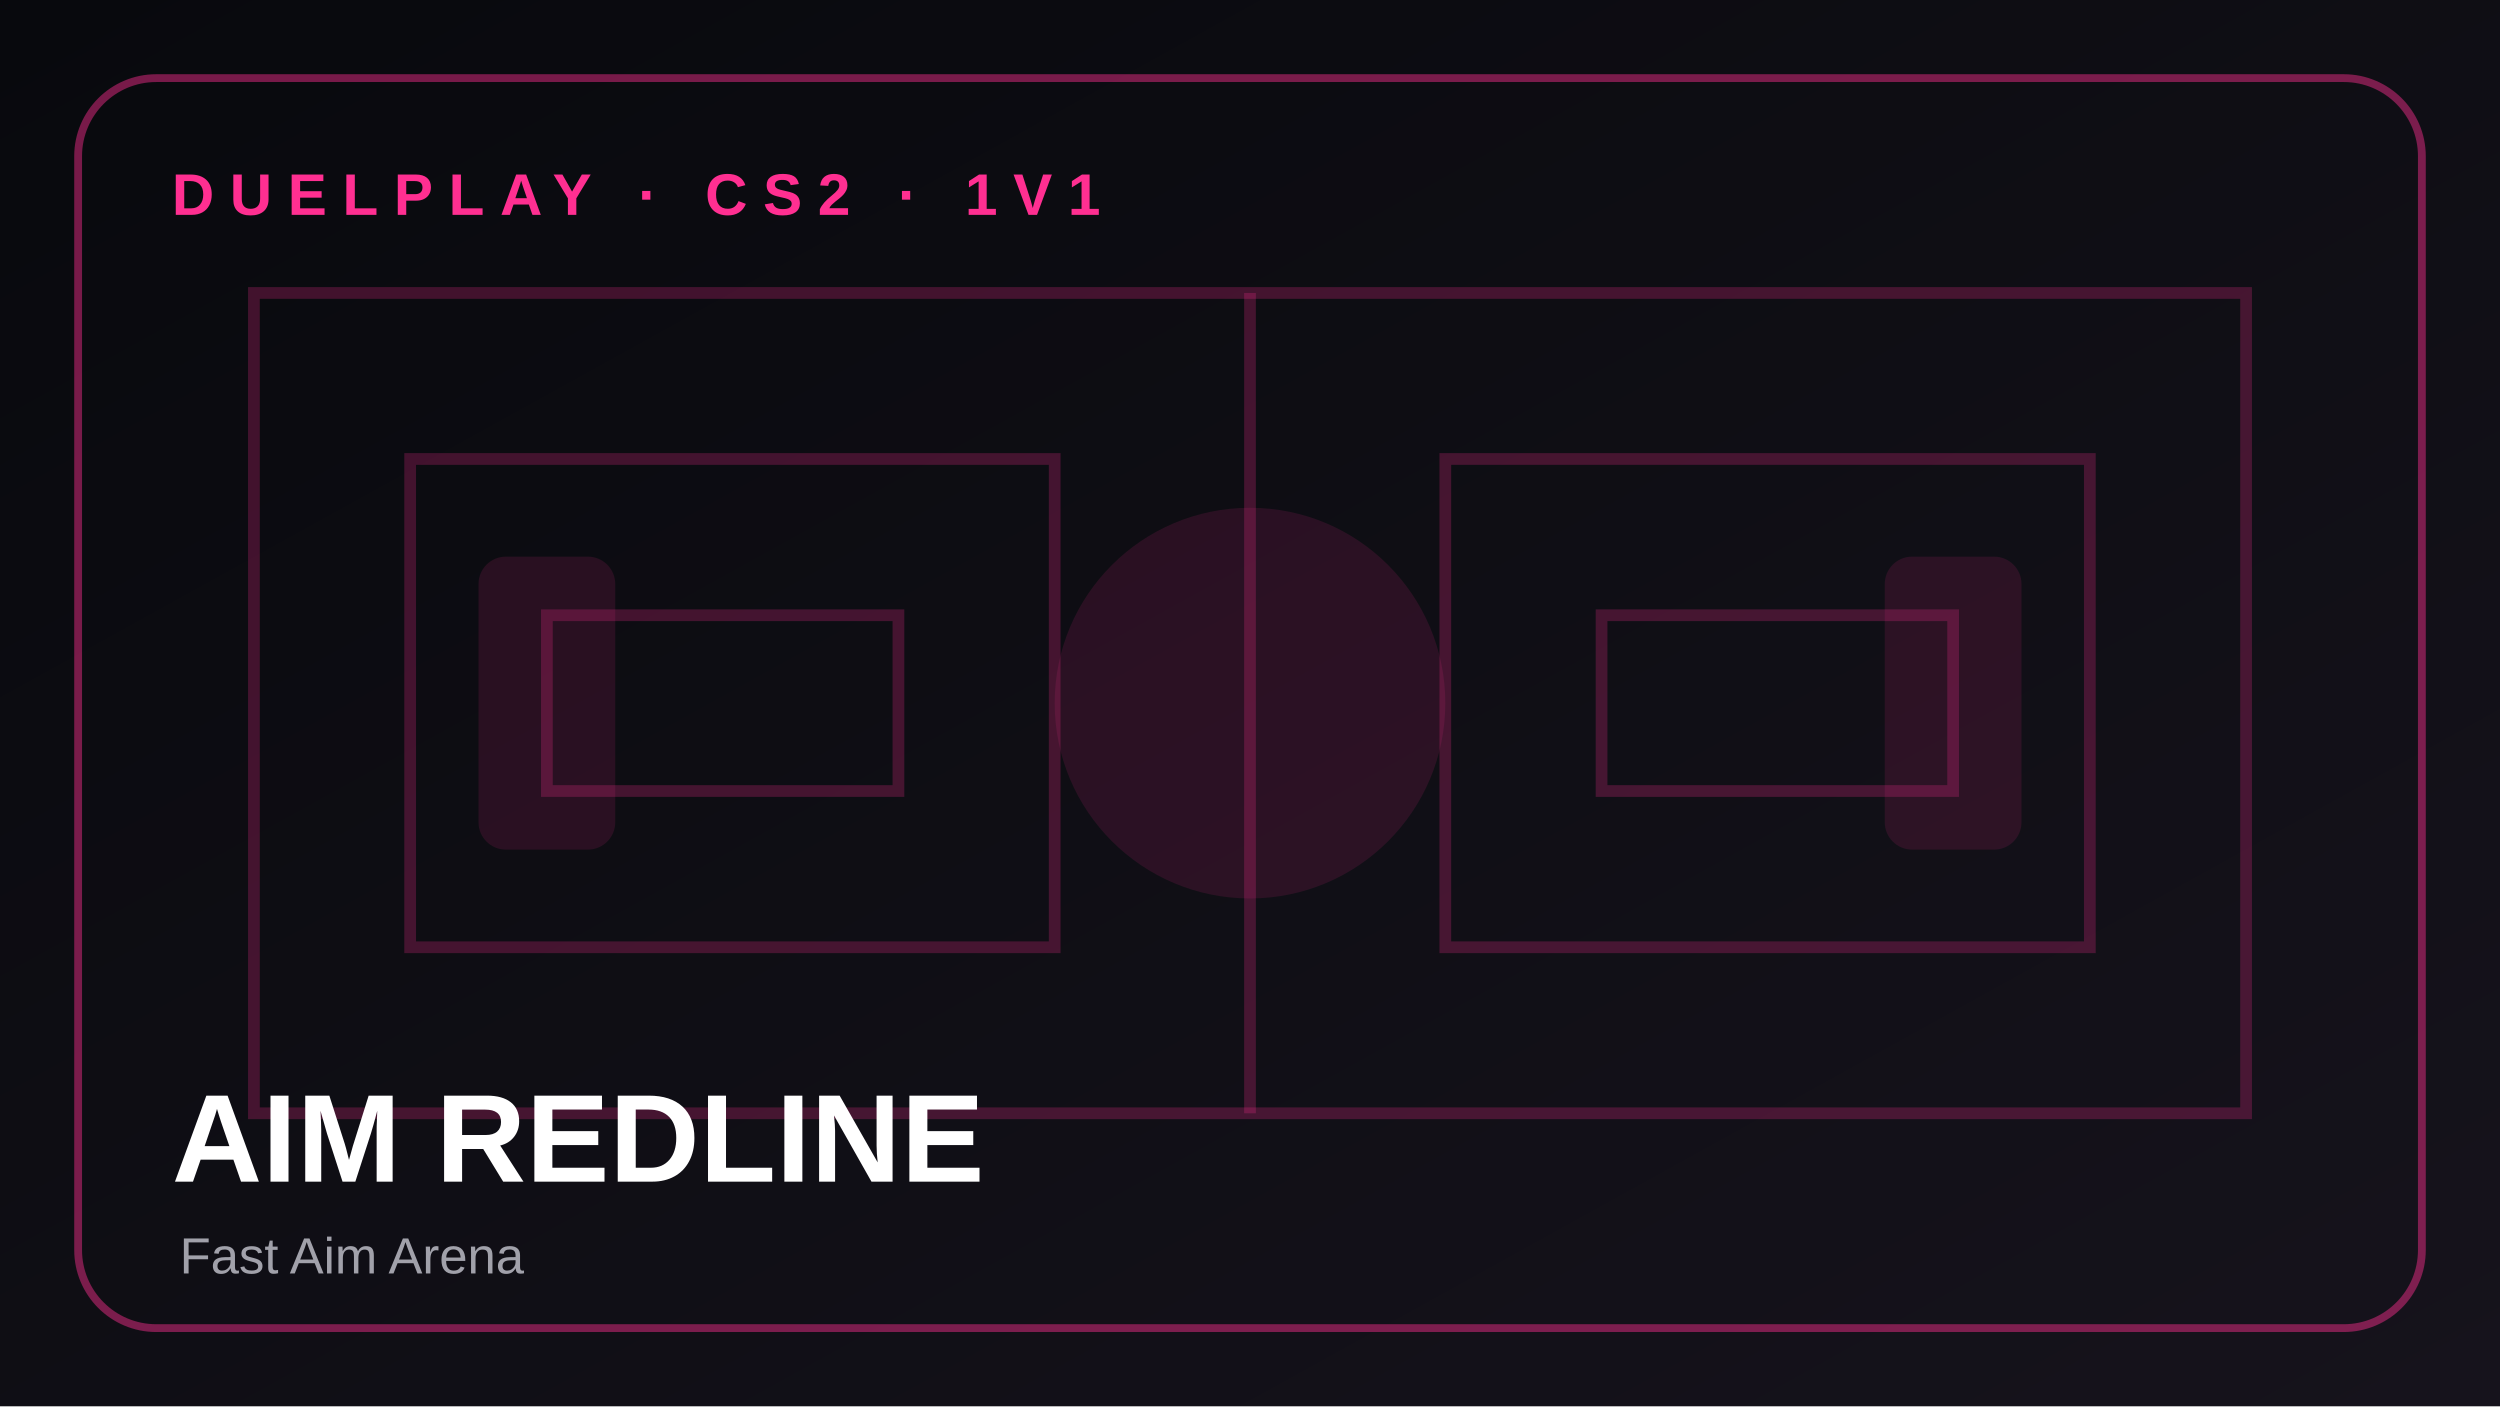
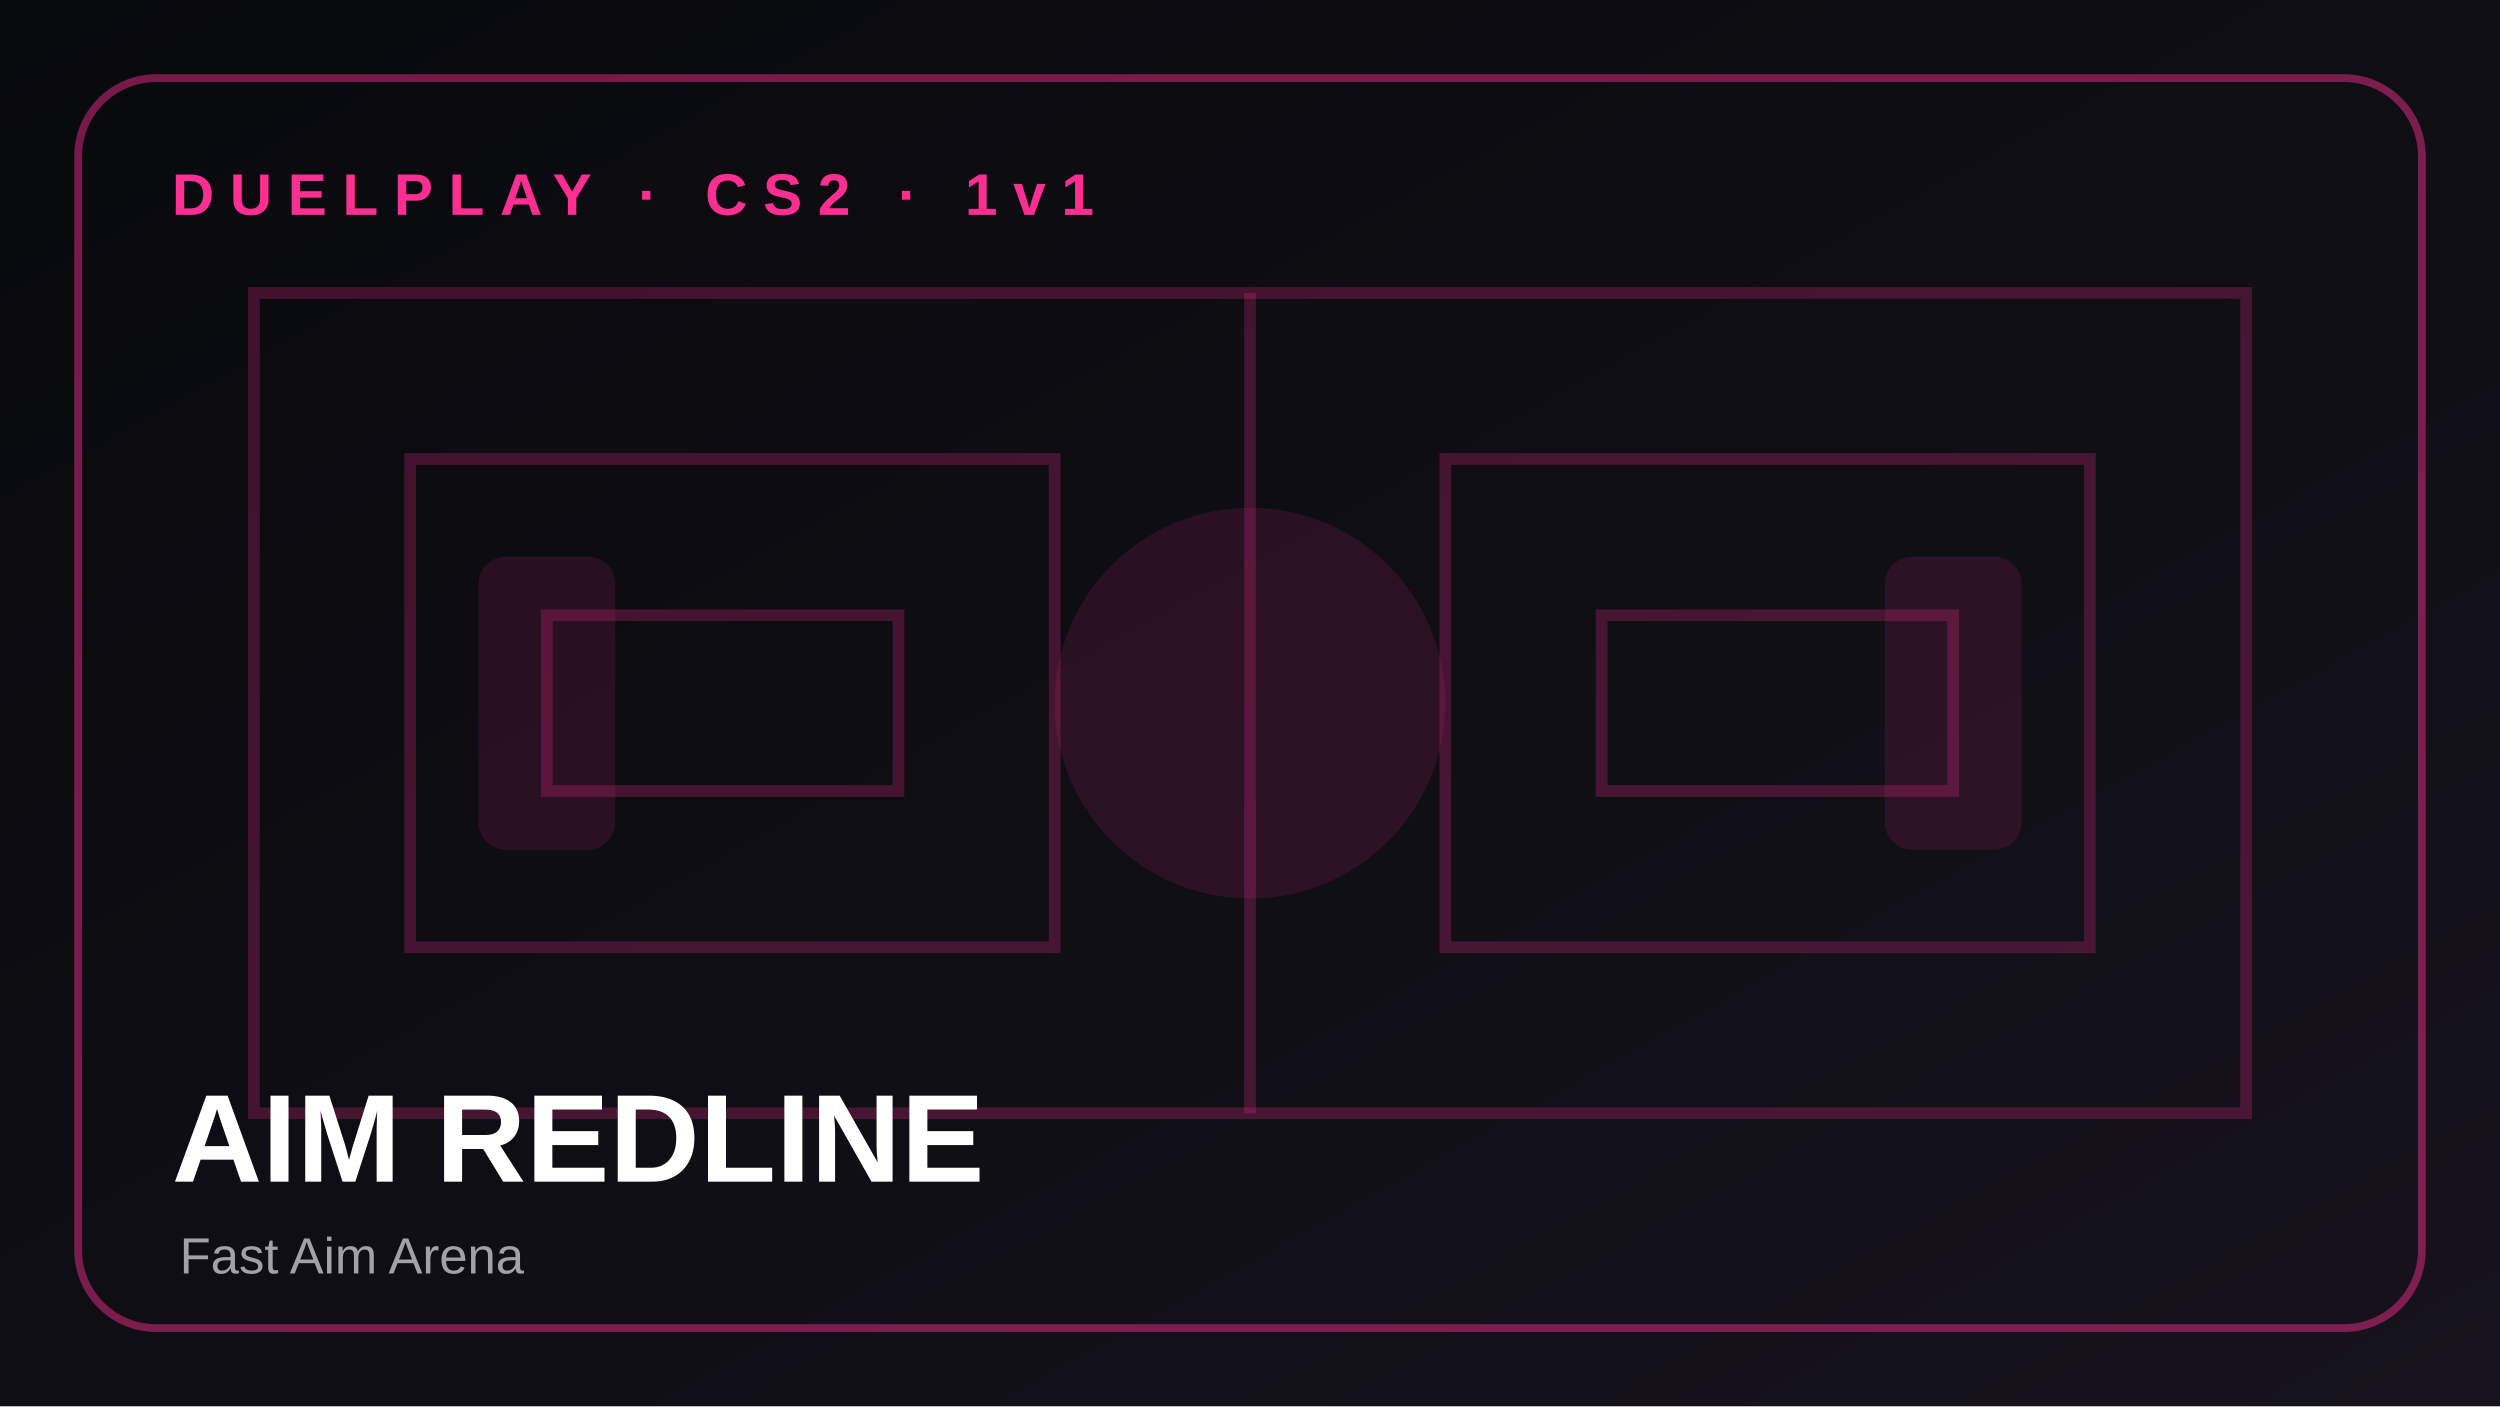
<svg xmlns="http://www.w3.org/2000/svg" viewBox="0 0 1280 720">
  <defs>
    <linearGradient id="g" x1="0" x2="1" y1="0" y2="1">
      <stop stop-color="#08090d" />
      <stop offset="1" stop-color="#16131c" />
    </linearGradient>
  </defs>
  <rect width="1280" height="720" fill="url(#g)" />
  <rect x="40" y="40" width="1200" height="640" rx="40" fill="none" stroke="#ff2f91" stroke-opacity=".45" stroke-width="4" />
  <g fill="none" stroke="#ff2f91" stroke-opacity=".23" stroke-width="6">
    <path d="M130 150h1020v420H130z" />
    <path d="M640 150v420" />
    <path d="M210 235h330v250H210z" />
    <path d="M740 235h330v250H740z" />
    <path d="M280 315h180v90H280z" />
    <path d="M820 315h180v90H820z" />
  </g>
  <g fill="#ff2f91" fill-opacity=".12">
    <circle cx="640" cy="360" r="100" />
    <rect x="245" y="285" width="70" height="150" rx="14" />
    <rect x="965" y="285" width="70" height="150" rx="14" />
  </g>
-   <text x="88" y="110" fill="#ff2f91" font-family="Arial, sans-serif" font-size="30" font-weight="700" letter-spacing="8">DUELPLAY · CS2 · 1V1</text>
+   <text x="88" y="110" fill="#ff2f91" font-family="Arial, sans-serif" font-size="30" font-weight="700" letter-spacing="8">DUELPLAY · CS2 · 1v1</text>
  <text x="88" y="605" fill="#fff" font-family="Arial, sans-serif" font-size="64" font-weight="900">AIM REDLINE</text>
  <text x="92" y="652" fill="#a1a1aa" font-family="Arial, sans-serif" font-size="26">Fast Aim Arena</text>
</svg>
